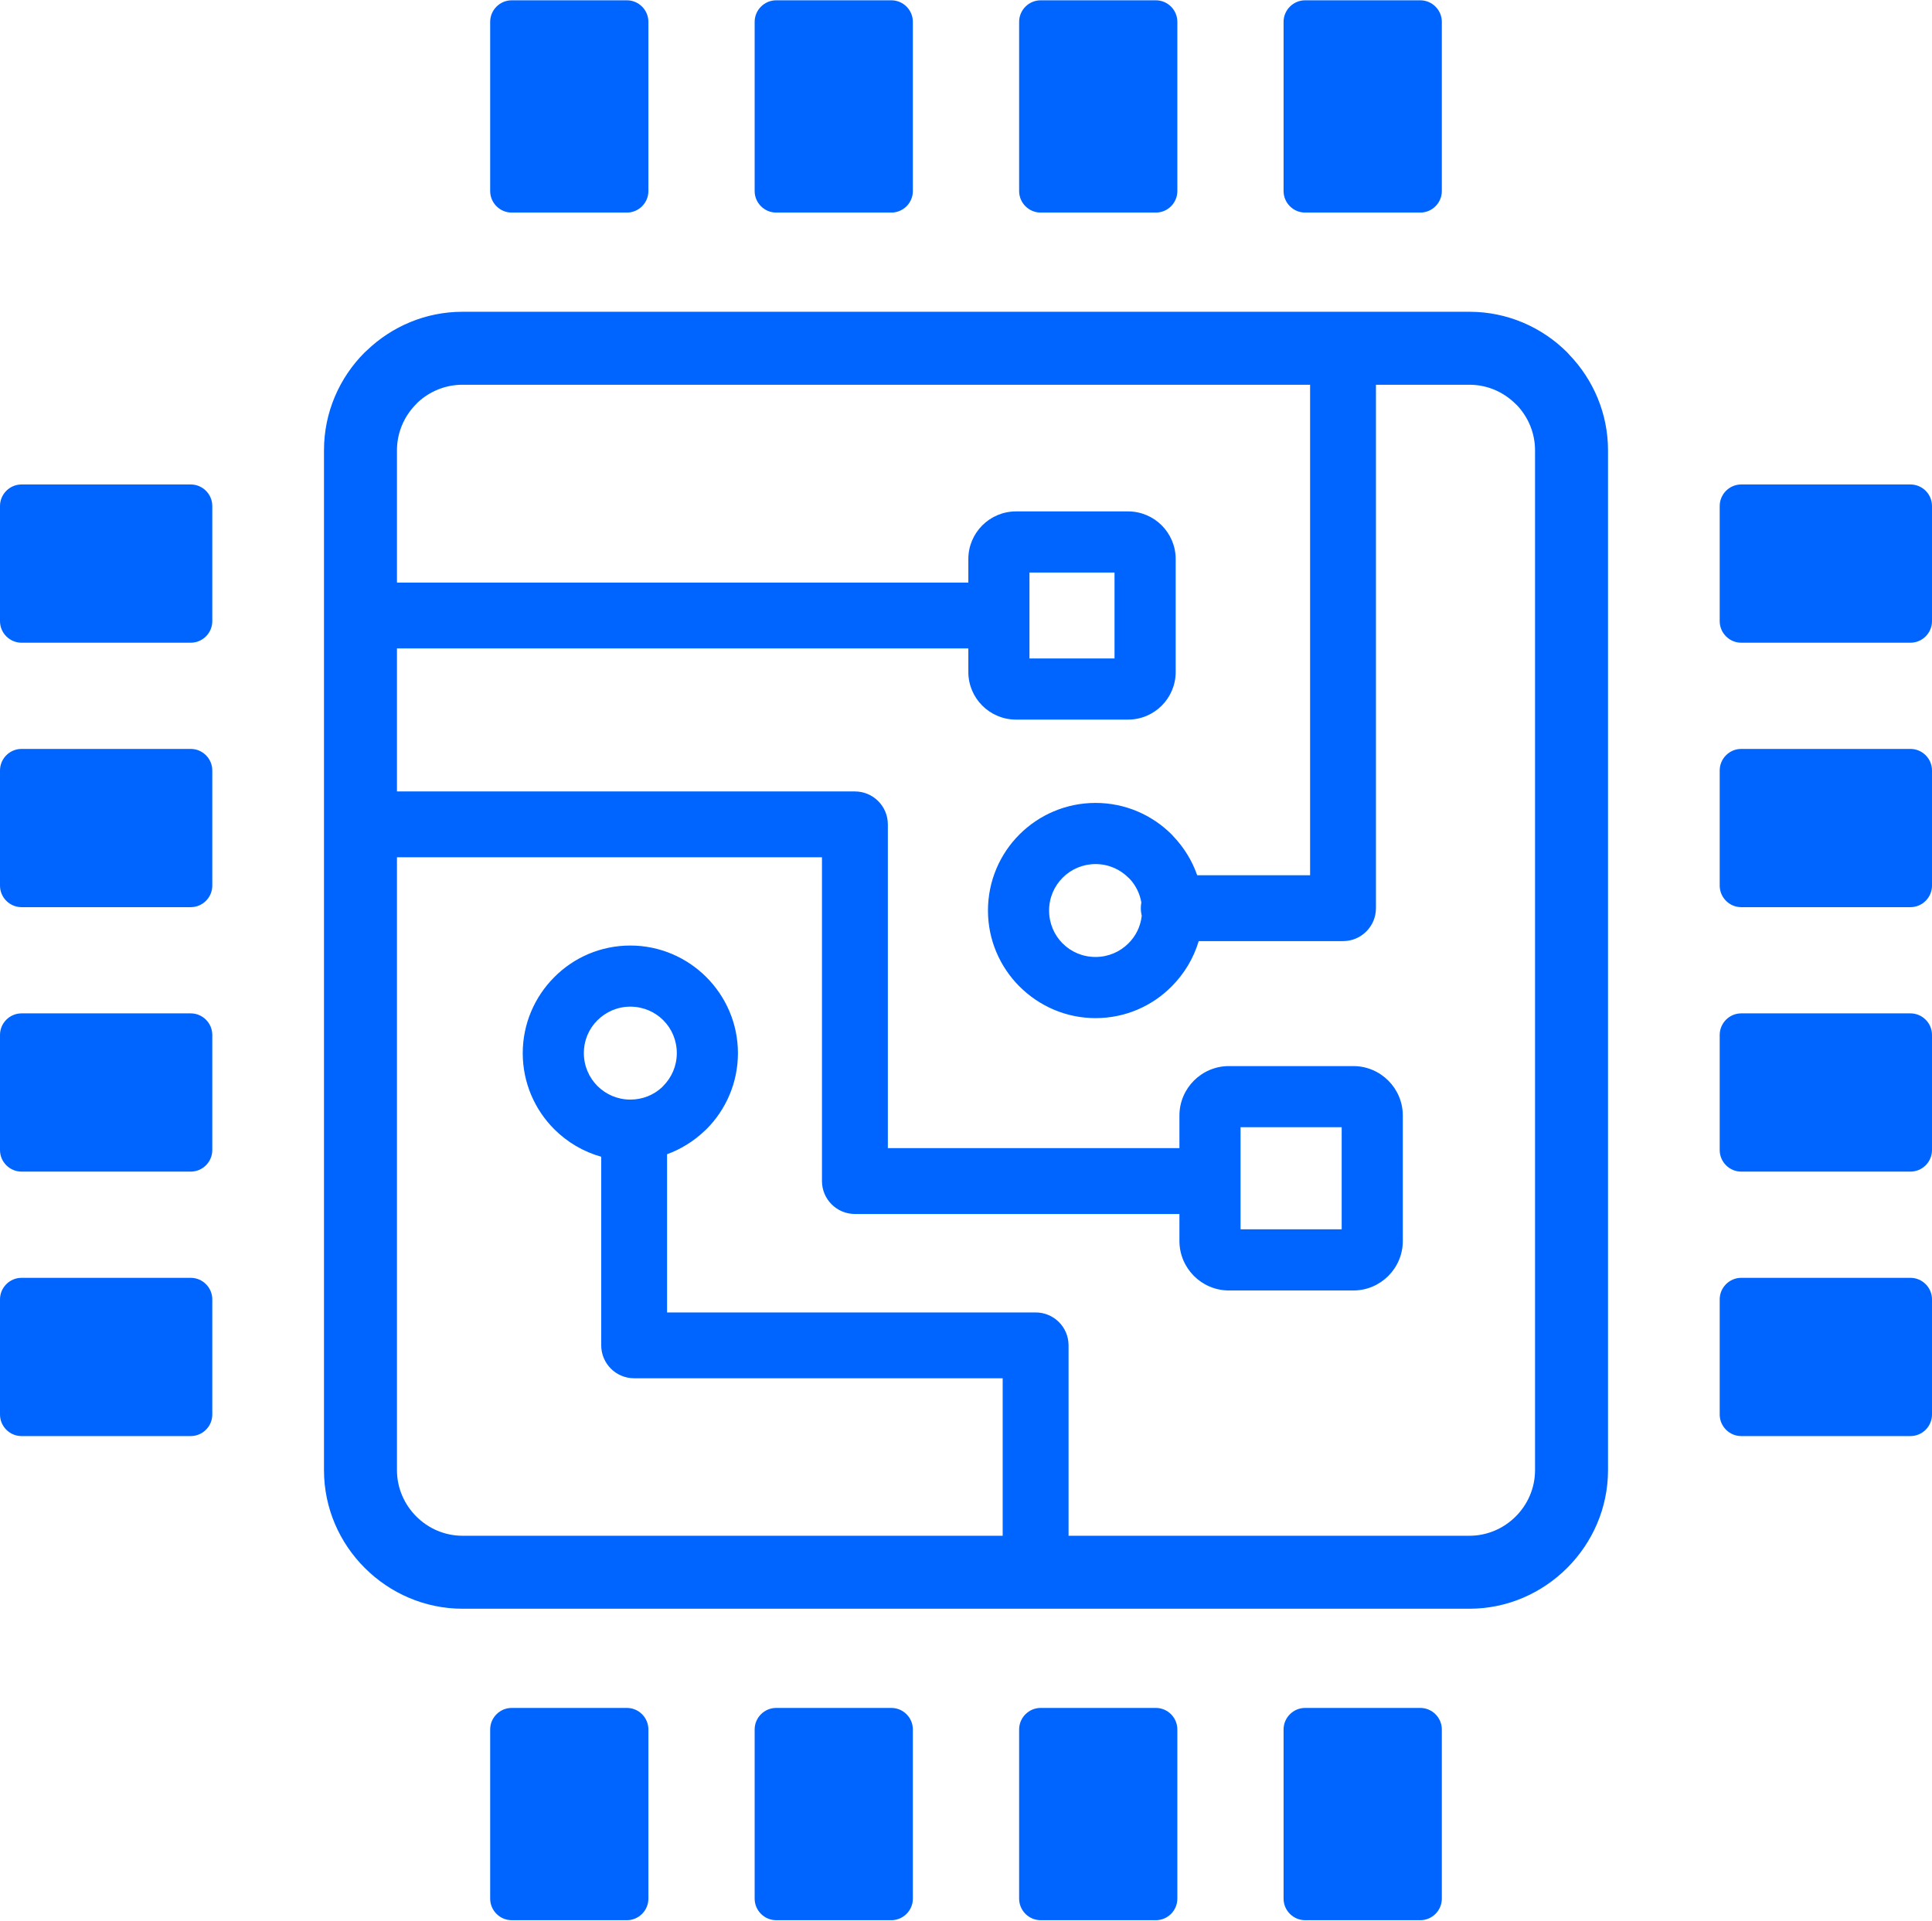
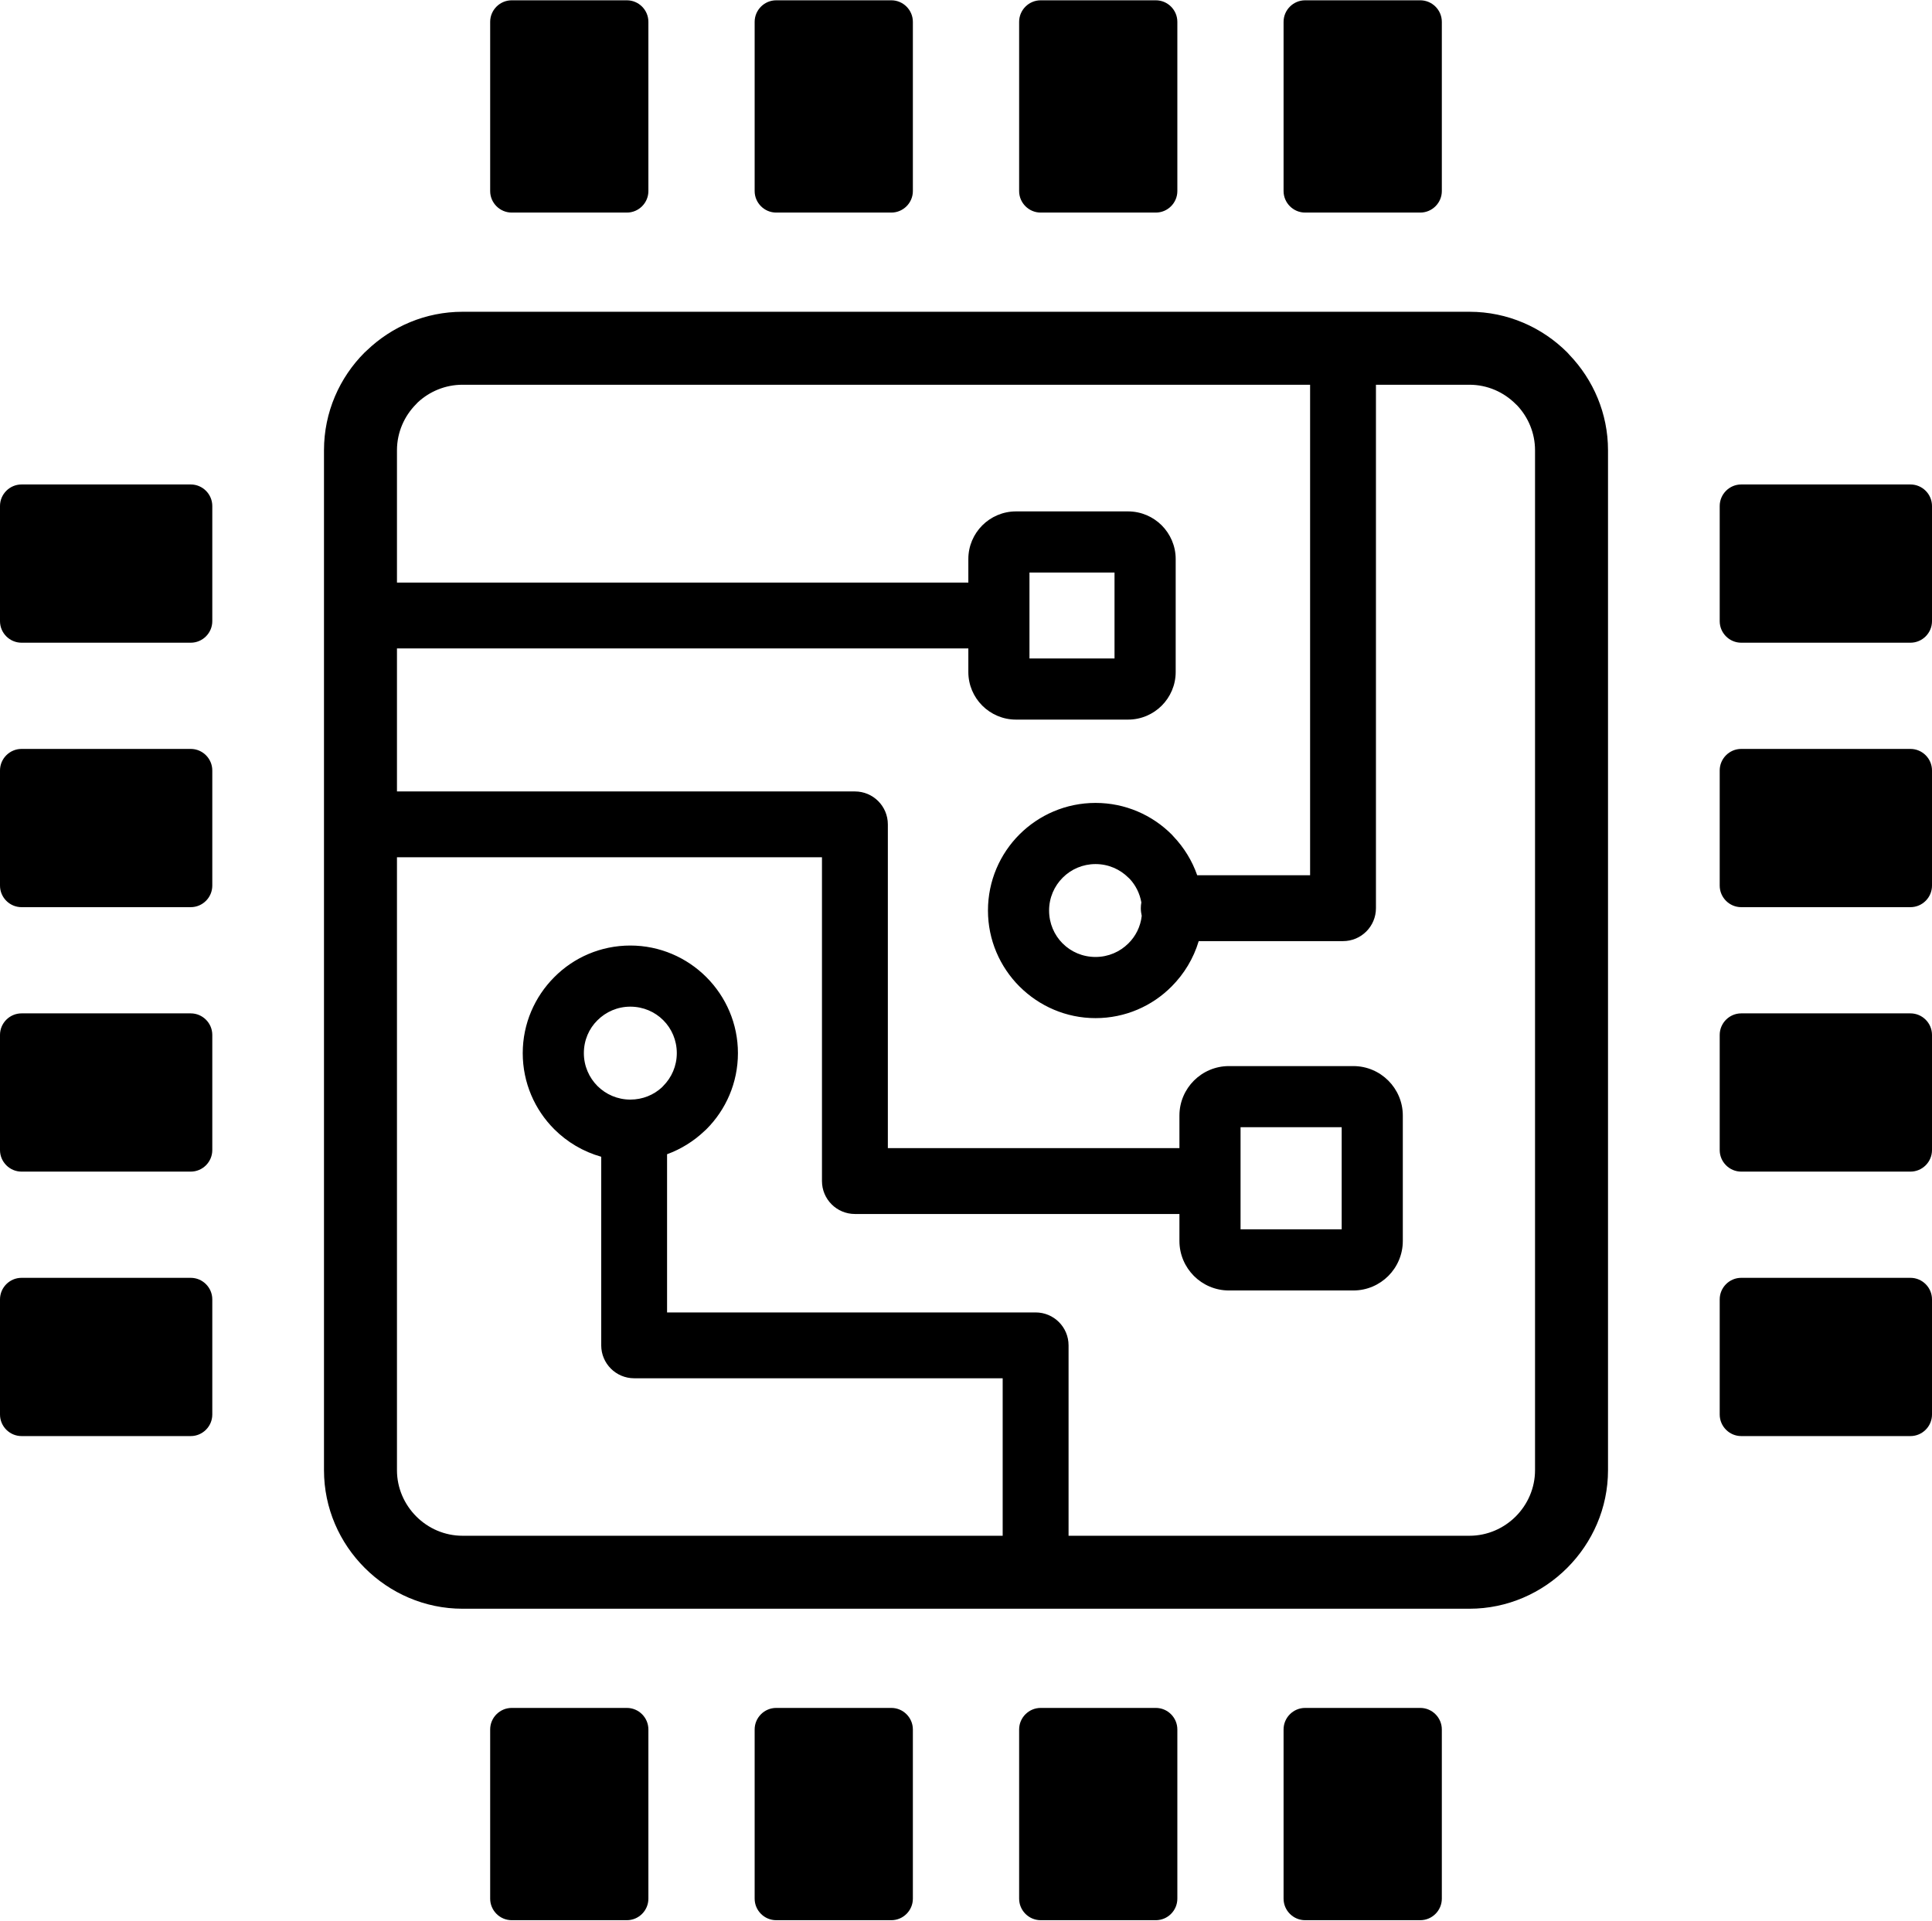
<svg xmlns="http://www.w3.org/2000/svg" xml:space="preserve" width="512px" height="509px" version="1.1" shape-rendering="geometricPrecision" text-rendering="geometricPrecision" image-rendering="optimizeQuality" fill-rule="evenodd" clip-rule="evenodd" viewBox="0 0 512 508.84">
  <g id="Layer_x0020_1">
-     <path fill="#0065FF" fill-rule="nonzero" d="M122.58 82.55l266.84 0c10.1,0 19.28,4.14 25.92,10.78l0.56 0.62c6.33,6.6 10.24,15.55 10.24,25.31l0 270.32c0,10.04 -4.15,19.21 -10.8,25.87l-0.04 0.04c-6.66,6.65 -15.83,10.8 -25.88,10.8l-266.84 0c-10.05,0 -19.23,-4.14 -25.89,-10.79 -6.68,-6.65 -10.83,-15.83 -10.83,-25.92l0 -270.32c0,-10.1 4.13,-19.29 10.78,-25.93l0.61 -0.56c6.6,-6.32 15.54,-10.22 25.33,-10.22zm44.46 167.97c7.83,0 14.96,3.19 20.13,8.35l0.04 0.04c5.17,5.19 8.35,12.31 8.35,20.13 0,7.86 -3.19,15 -8.35,20.16l-0.54 0.5c-2.82,2.67 -6.18,4.78 -9.89,6.13l0 41.93 97.67 0c4.82,0 8.73,3.9 8.73,8.72l0 50.47 106.24 0c4.75,0 9.1,-1.96 12.26,-5.11 3.16,-3.17 5.12,-7.52 5.12,-12.26l0 -270.32c0,-4.56 -1.8,-8.75 -4.72,-11.87l-0.41 -0.39c-3.15,-3.15 -7.49,-5.11 -12.25,-5.11l-24.78 0 0 138.73c0,4.82 -3.9,8.73 -8.73,8.73l-38.24 0c-1.37,4.59 -3.88,8.72 -7.19,12.03 -5.14,5.18 -12.28,8.38 -20.15,8.38 -7.82,0 -14.95,-3.2 -20.12,-8.36l-0.04 -0.03c-5.17,-5.19 -8.35,-12.31 -8.35,-20.13 0,-7.87 3.19,-15.01 8.35,-20.17 5.16,-5.15 12.3,-8.35 20.16,-8.35 7.87,0 15.01,3.2 20.17,8.36l0.49 0.54c2.77,2.92 4.94,6.41 6.28,10.27l29.92 0 0 -130 -224.61 0c-4.58,0 -8.77,1.79 -11.89,4.7l-0.38 0.41c-3.15,3.15 -5.11,7.5 -5.11,12.26l0 35.07 151.42 0 0 -6.25c0,-3.48 1.42,-6.64 3.7,-8.92 2.28,-2.28 5.45,-3.7 8.92,-3.7l29.71 0c3.48,0 6.64,1.42 8.92,3.7 2.27,2.28 3.7,5.44 3.7,8.92l0 29.95c0,3.47 -1.43,6.64 -3.7,8.91 -2.28,2.28 -5.44,3.7 -8.92,3.7l-29.71 0c-3.47,0 -6.64,-1.42 -8.92,-3.7 -2.28,-2.27 -3.7,-5.44 -3.7,-8.91l0 -6.25 -151.42 0 0 37.9 121.36 0c4.82,0 8.73,3.91 8.73,8.73l0 85.8 77.27 0 0 -8.63c0,-3.61 1.48,-6.9 3.84,-9.26 2.37,-2.37 5.66,-3.85 9.27,-3.85l32.98 0c3.62,0 6.9,1.48 9.27,3.85 2.36,2.36 3.84,5.65 3.84,9.26l0 33.24c0,3.62 -1.48,6.9 -3.84,9.27 -2.37,2.37 -5.65,3.85 -9.27,3.85l-32.98 0c-3.61,0 -6.9,-1.48 -9.27,-3.85 -2.36,-2.37 -3.84,-5.65 -3.84,-9.27l0 -7.15 -86 0c-4.82,0 -8.73,-3.91 -8.73,-8.73l0 -85.81 -112.63 0 0 162.45c0,4.75 1.97,9.1 5.12,12.25 3.15,3.16 7.5,5.12 12.26,5.12l143.14 0 0 -41.74 -97.66 0c-4.82,0 -8.73,-3.91 -8.73,-8.73l0 -49.98c-4.77,-1.34 -9.04,-3.89 -12.45,-7.3 -5.16,-5.16 -8.35,-12.3 -8.35,-20.16 0,-7.84 3.2,-14.98 8.37,-20.15 5.14,-5.18 12.27,-8.37 20.14,-8.37zm8.71 19.77c-2.2,-2.2 -5.28,-3.57 -8.71,-3.57 -3.4,0 -6.48,1.38 -8.71,3.61 -2.24,2.2 -3.6,5.28 -3.6,8.71 0,3.4 1.38,6.48 3.6,8.71 2.23,2.22 5.31,3.6 8.71,3.6 3.26,0 6.2,-1.23 8.38,-3.25l0.33 -0.35c2.23,-2.23 3.61,-5.31 3.61,-8.71 0,-3.43 -1.37,-6.51 -3.57,-8.71l-0.04 -0.04zm179.81 28.38l-26.8 0 0 27.06 26.8 0 0 -27.06zm-56.52 -66.14c-2.22,-2.22 -5.3,-3.6 -8.71,-3.6 -3.4,0 -6.48,1.37 -8.7,3.6 -2.23,2.22 -3.61,5.31 -3.61,8.71 0,3.42 1.37,6.5 3.57,8.71l0.04 0.03c2.2,2.21 5.28,3.57 8.7,3.57 3.41,0 6.49,-1.38 8.71,-3.6 1.93,-1.9 3.21,-4.44 3.53,-7.29 -0.15,-0.66 -0.24,-1.34 -0.24,-2.04 0,-0.52 0.05,-1.03 0.14,-1.53 -0.42,-2.39 -1.51,-4.54 -3.07,-6.22l-0.36 -0.34zm-3.68 -80.87l-22.54 0 0 22.78 22.54 0 0 -22.78zm-295.36 192.64l0 30.52c0,3.14 2.57,5.71 5.71,5.71l44.84 0c3.14,0 5.71,-2.57 5.71,-5.71l0 -30.52c0,-3.14 -2.57,-5.71 -5.71,-5.71l-44.84 0c-3.14,0 -5.71,2.57 -5.71,5.71zm0 -70.09l0 30.52c0,3.14 2.57,5.71 5.71,5.71l44.84 0c3.14,0 5.71,-2.57 5.71,-5.71l0 -30.52c0,-3.14 -2.57,-5.71 -5.71,-5.71l-44.84 0c-3.14,0 -5.71,2.57 -5.71,5.71zm0 -70.09l0 30.52c0,3.14 2.57,5.71 5.71,5.71l44.84 0c3.14,0 5.71,-2.57 5.71,-5.71l0 -30.52c0,-3.14 -2.57,-5.71 -5.71,-5.71l-44.84 0c-3.14,0 -5.71,2.57 -5.71,5.71zm0 -70.09l0 30.52c0,3.14 2.57,5.71 5.71,5.71l44.84 0c3.14,0 5.71,-2.57 5.71,-5.71l0 -30.52c0,-3.14 -2.57,-5.71 -5.71,-5.71l-44.84 0c-3.14,0 -5.71,2.57 -5.71,5.71zm512 210.27l0 30.52c0,3.14 -2.57,5.71 -5.71,5.71l-44.85 0c-3.13,0 -5.7,-2.57 -5.7,-5.71l0 -30.52c0,-3.14 2.57,-5.71 5.7,-5.71l44.85 0c3.14,0 5.71,2.57 5.71,5.71zm0 -70.09l0 30.52c0,3.14 -2.57,5.71 -5.71,5.71l-44.85 0c-3.13,0 -5.7,-2.57 -5.7,-5.71l0 -30.52c0,-3.14 2.57,-5.71 5.7,-5.71l44.85 0c3.14,0 5.71,2.57 5.71,5.71zm0 -70.09l0 30.52c0,3.14 -2.57,5.71 -5.71,5.71l-44.85 0c-3.13,0 -5.7,-2.57 -5.7,-5.71l0 -30.52c0,-3.14 2.57,-5.71 5.7,-5.71l44.85 0c3.14,0 5.71,2.57 5.71,5.71zm0 -70.09l0 30.52c0,3.14 -2.57,5.71 -5.71,5.71l-44.85 0c-3.13,0 -5.7,-2.57 -5.7,-5.71l0 -30.52c0,-3.14 2.57,-5.71 5.7,-5.71l44.85 0c3.14,0 5.71,2.57 5.71,5.71zm-166.13 374.81l30.52 0c3.14,0 5.71,-2.57 5.71,-5.71l0 -44.84c0,-3.14 -2.57,-5.71 -5.71,-5.71l-30.52 0c-3.14,0 -5.71,2.57 -5.71,5.71l0 44.84c0,3.14 2.57,5.71 5.71,5.71zm-70.08 0l30.52 0c3.14,0 5.7,-2.57 5.7,-5.71l0 -44.84c0,-3.14 -2.56,-5.71 -5.7,-5.71l-30.52 0c-3.14,0 -5.71,2.57 -5.71,5.71l0 44.84c0,3.14 2.57,5.71 5.71,5.71zm-70.09 0l30.52 0c3.13,0 5.7,-2.57 5.7,-5.71l0 -44.84c0,-3.14 -2.57,-5.71 -5.7,-5.71l-30.52 0c-3.14,0 -5.71,2.57 -5.71,5.71l0 44.84c0,3.14 2.57,5.71 5.71,5.71zm-70.09 0l30.52 0c3.14,0 5.7,-2.57 5.7,-5.71l0 -44.84c0,-3.14 -2.56,-5.71 -5.7,-5.71l-30.52 0c-3.14,0 -5.71,2.57 -5.71,5.71l0 44.84c0,3.14 2.57,5.71 5.71,5.71zm210.26 -508.84l30.52 0c3.14,0 5.71,2.57 5.71,5.71l0 44.85c0,3.13 -2.57,5.7 -5.71,5.7l-30.52 0c-3.14,0 -5.71,-2.57 -5.71,-5.7l0 -44.85c0,-3.14 2.57,-5.71 5.71,-5.71zm-70.08 0l30.52 0c3.14,0 5.7,2.57 5.7,5.71l0 44.85c0,3.13 -2.56,5.7 -5.7,5.7l-30.52 0c-3.14,0 -5.71,-2.57 -5.71,-5.7l0 -44.85c0,-3.14 2.57,-5.71 5.71,-5.71zm-70.09 0l30.52 0c3.13,0 5.7,2.57 5.7,5.71l0 44.85c0,3.13 -2.57,5.7 -5.7,5.7l-30.52 0c-3.14,0 -5.71,-2.57 -5.71,-5.7l0 -44.85c0,-3.14 2.57,-5.71 5.71,-5.71zm-70.09 0l30.52 0c3.14,0 5.7,2.57 5.7,5.71l0 44.85c0,3.13 -2.56,5.7 -5.7,5.7l-30.52 0c-3.14,0 -5.71,-2.57 -5.71,-5.7l0 -44.85c0,-3.14 2.57,-5.71 5.71,-5.71z" />
+     <path fill="#000000" fill-rule="nonzero" d="M122.58 82.55l266.84 0c10.1,0 19.28,4.14 25.92,10.78l0.56 0.62c6.33,6.6 10.24,15.55 10.24,25.31l0 270.32c0,10.04 -4.15,19.21 -10.8,25.87l-0.04 0.04c-6.66,6.65 -15.83,10.8 -25.88,10.8l-266.84 0c-10.05,0 -19.23,-4.14 -25.89,-10.79 -6.68,-6.65 -10.83,-15.83 -10.83,-25.92l0 -270.32c0,-10.1 4.13,-19.29 10.78,-25.93l0.61 -0.56c6.6,-6.32 15.54,-10.22 25.33,-10.22zm44.46 167.97c7.83,0 14.96,3.19 20.13,8.35l0.04 0.04c5.17,5.19 8.35,12.31 8.35,20.13 0,7.86 -3.19,15 -8.35,20.16l-0.54 0.5c-2.82,2.67 -6.18,4.78 -9.89,6.13l0 41.93 97.67 0c4.82,0 8.73,3.9 8.73,8.72l0 50.47 106.24 0c4.75,0 9.1,-1.96 12.26,-5.11 3.16,-3.17 5.12,-7.52 5.12,-12.26l0 -270.32c0,-4.56 -1.8,-8.75 -4.72,-11.87l-0.41 -0.39c-3.15,-3.15 -7.49,-5.11 -12.25,-5.11l-24.78 0 0 138.73c0,4.82 -3.9,8.73 -8.73,8.73l-38.24 0c-1.37,4.59 -3.88,8.72 -7.19,12.03 -5.14,5.18 -12.28,8.38 -20.15,8.38 -7.82,0 -14.95,-3.2 -20.12,-8.36l-0.04 -0.03c-5.17,-5.19 -8.35,-12.31 -8.35,-20.13 0,-7.87 3.19,-15.01 8.35,-20.17 5.16,-5.15 12.3,-8.35 20.16,-8.35 7.87,0 15.01,3.2 20.17,8.36l0.49 0.54c2.77,2.92 4.94,6.41 6.28,10.27l29.92 0 0 -130 -224.61 0c-4.58,0 -8.77,1.79 -11.89,4.7l-0.38 0.41c-3.15,3.15 -5.11,7.5 -5.11,12.26l0 35.07 151.42 0 0 -6.25c0,-3.48 1.42,-6.64 3.7,-8.92 2.28,-2.28 5.45,-3.7 8.92,-3.7l29.71 0c3.48,0 6.64,1.42 8.92,3.7 2.27,2.28 3.7,5.44 3.7,8.92l0 29.95c0,3.47 -1.43,6.64 -3.7,8.91 -2.28,2.28 -5.44,3.7 -8.92,3.7l-29.71 0c-3.47,0 -6.64,-1.42 -8.92,-3.7 -2.28,-2.27 -3.7,-5.44 -3.7,-8.91l0 -6.25 -151.42 0 0 37.9 121.36 0c4.82,0 8.73,3.91 8.73,8.73l0 85.8 77.27 0 0 -8.63c0,-3.61 1.48,-6.9 3.84,-9.26 2.37,-2.37 5.66,-3.85 9.27,-3.85l32.98 0c3.62,0 6.9,1.48 9.27,3.85 2.36,2.36 3.84,5.65 3.84,9.26l0 33.24c0,3.62 -1.48,6.9 -3.84,9.27 -2.37,2.37 -5.65,3.85 -9.27,3.85l-32.98 0c-3.61,0 -6.9,-1.48 -9.27,-3.85 -2.36,-2.37 -3.84,-5.65 -3.84,-9.27l0 -7.15 -86 0c-4.82,0 -8.73,-3.91 -8.73,-8.73l0 -85.81 -112.63 0 0 162.45c0,4.75 1.97,9.1 5.12,12.25 3.15,3.16 7.5,5.12 12.26,5.12l143.14 0 0 -41.74 -97.66 0c-4.82,0 -8.73,-3.91 -8.73,-8.73l0 -49.98c-4.77,-1.34 -9.04,-3.89 -12.45,-7.3 -5.16,-5.16 -8.35,-12.3 -8.35,-20.16 0,-7.84 3.2,-14.98 8.37,-20.15 5.14,-5.18 12.27,-8.37 20.14,-8.37zm8.71 19.77c-2.2,-2.2 -5.28,-3.57 -8.71,-3.57 -3.4,0 -6.48,1.38 -8.71,3.61 -2.24,2.2 -3.6,5.28 -3.6,8.71 0,3.4 1.38,6.48 3.6,8.71 2.23,2.22 5.31,3.6 8.71,3.6 3.26,0 6.2,-1.23 8.38,-3.25l0.33 -0.35c2.23,-2.23 3.61,-5.31 3.61,-8.71 0,-3.43 -1.37,-6.51 -3.57,-8.71l-0.04 -0.04zm179.81 28.38l-26.8 0 0 27.06 26.8 0 0 -27.06zm-56.52 -66.14c-2.22,-2.22 -5.3,-3.6 -8.71,-3.6 -3.4,0 -6.48,1.37 -8.7,3.6 -2.23,2.22 -3.61,5.31 -3.61,8.71 0,3.42 1.37,6.5 3.57,8.71l0.04 0.03c2.2,2.21 5.28,3.57 8.7,3.57 3.41,0 6.49,-1.38 8.71,-3.6 1.93,-1.9 3.21,-4.44 3.53,-7.29 -0.15,-0.66 -0.24,-1.34 -0.24,-2.04 0,-0.52 0.05,-1.03 0.14,-1.53 -0.42,-2.39 -1.51,-4.54 -3.07,-6.22l-0.36 -0.34zm-3.68 -80.87l-22.54 0 0 22.78 22.54 0 0 -22.78zm-295.36 192.64l0 30.52c0,3.14 2.57,5.71 5.71,5.71l44.84 0c3.14,0 5.71,-2.57 5.71,-5.71l0 -30.52c0,-3.14 -2.57,-5.71 -5.71,-5.71l-44.84 0c-3.14,0 -5.71,2.57 -5.71,5.71zm0 -70.09l0 30.52c0,3.14 2.57,5.71 5.71,5.71l44.84 0c3.14,0 5.71,-2.57 5.71,-5.71l0 -30.52c0,-3.14 -2.57,-5.71 -5.71,-5.71l-44.84 0c-3.14,0 -5.71,2.57 -5.71,5.71zm0 -70.09l0 30.52c0,3.14 2.57,5.71 5.71,5.71l44.84 0c3.14,0 5.71,-2.57 5.71,-5.71l0 -30.52c0,-3.14 -2.57,-5.71 -5.71,-5.71l-44.84 0c-3.14,0 -5.71,2.57 -5.71,5.71zm0 -70.09l0 30.52c0,3.14 2.57,5.71 5.71,5.71l44.84 0c3.14,0 5.71,-2.57 5.71,-5.71l0 -30.52c0,-3.14 -2.57,-5.71 -5.71,-5.71l-44.84 0c-3.14,0 -5.71,2.57 -5.71,5.71zm512 210.27l0 30.52c0,3.14 -2.57,5.71 -5.71,5.71l-44.85 0c-3.13,0 -5.7,-2.57 -5.7,-5.71l0 -30.52c0,-3.14 2.57,-5.71 5.7,-5.71l44.85 0c3.14,0 5.71,2.57 5.71,5.71zm0 -70.09l0 30.52c0,3.14 -2.57,5.71 -5.71,5.71l-44.85 0c-3.13,0 -5.7,-2.57 -5.7,-5.71l0 -30.52c0,-3.14 2.57,-5.71 5.7,-5.71l44.85 0c3.14,0 5.71,2.57 5.71,5.71zm0 -70.09l0 30.52c0,3.14 -2.57,5.71 -5.71,5.71l-44.85 0c-3.13,0 -5.7,-2.57 -5.7,-5.71l0 -30.52c0,-3.14 2.57,-5.71 5.7,-5.71l44.85 0c3.14,0 5.71,2.57 5.71,5.71zm0 -70.09l0 30.52c0,3.14 -2.57,5.71 -5.71,5.71l-44.85 0c-3.13,0 -5.7,-2.57 -5.7,-5.71l0 -30.52c0,-3.14 2.57,-5.71 5.7,-5.71l44.85 0c3.14,0 5.71,2.57 5.71,5.71zm-166.13 374.81l30.52 0c3.14,0 5.71,-2.57 5.71,-5.71l0 -44.84c0,-3.14 -2.57,-5.71 -5.71,-5.71l-30.52 0c-3.14,0 -5.71,2.57 -5.71,5.71l0 44.84c0,3.14 2.57,5.71 5.71,5.71zm-70.08 0l30.52 0c3.14,0 5.7,-2.57 5.7,-5.71l0 -44.84c0,-3.14 -2.56,-5.71 -5.7,-5.71l-30.52 0c-3.14,0 -5.71,2.57 -5.71,5.71l0 44.84c0,3.14 2.57,5.71 5.71,5.71zm-70.09 0l30.52 0c3.13,0 5.7,-2.57 5.7,-5.71l0 -44.84c0,-3.14 -2.57,-5.71 -5.7,-5.71l-30.52 0c-3.14,0 -5.71,2.57 -5.71,5.71l0 44.84c0,3.14 2.57,5.71 5.71,5.71zm-70.09 0l30.52 0c3.14,0 5.7,-2.57 5.7,-5.71l0 -44.84c0,-3.14 -2.56,-5.71 -5.7,-5.71l-30.52 0c-3.14,0 -5.71,2.57 -5.71,5.71l0 44.84c0,3.14 2.57,5.71 5.71,5.71zm210.26 -508.84l30.52 0c3.14,0 5.71,2.57 5.71,5.71l0 44.85c0,3.13 -2.57,5.7 -5.71,5.7l-30.52 0c-3.14,0 -5.71,-2.57 -5.71,-5.7l0 -44.85c0,-3.14 2.57,-5.71 5.71,-5.71zm-70.08 0l30.52 0c3.14,0 5.7,2.57 5.7,5.71l0 44.85c0,3.13 -2.56,5.7 -5.7,5.7l-30.52 0c-3.14,0 -5.71,-2.57 -5.71,-5.7l0 -44.85c0,-3.14 2.57,-5.71 5.71,-5.71zm-70.09 0l30.52 0c3.13,0 5.7,2.57 5.7,5.71l0 44.85c0,3.13 -2.57,5.7 -5.7,5.7l-30.52 0c-3.14,0 -5.71,-2.57 -5.71,-5.7l0 -44.85c0,-3.14 2.57,-5.71 5.71,-5.71zm-70.09 0l30.52 0c3.14,0 5.7,2.57 5.7,5.71l0 44.85c0,3.13 -2.56,5.7 -5.7,5.7l-30.52 0c-3.14,0 -5.71,-2.57 -5.71,-5.7l0 -44.85c0,-3.14 2.57,-5.71 5.71,-5.71z" />
  </g>
</svg>
